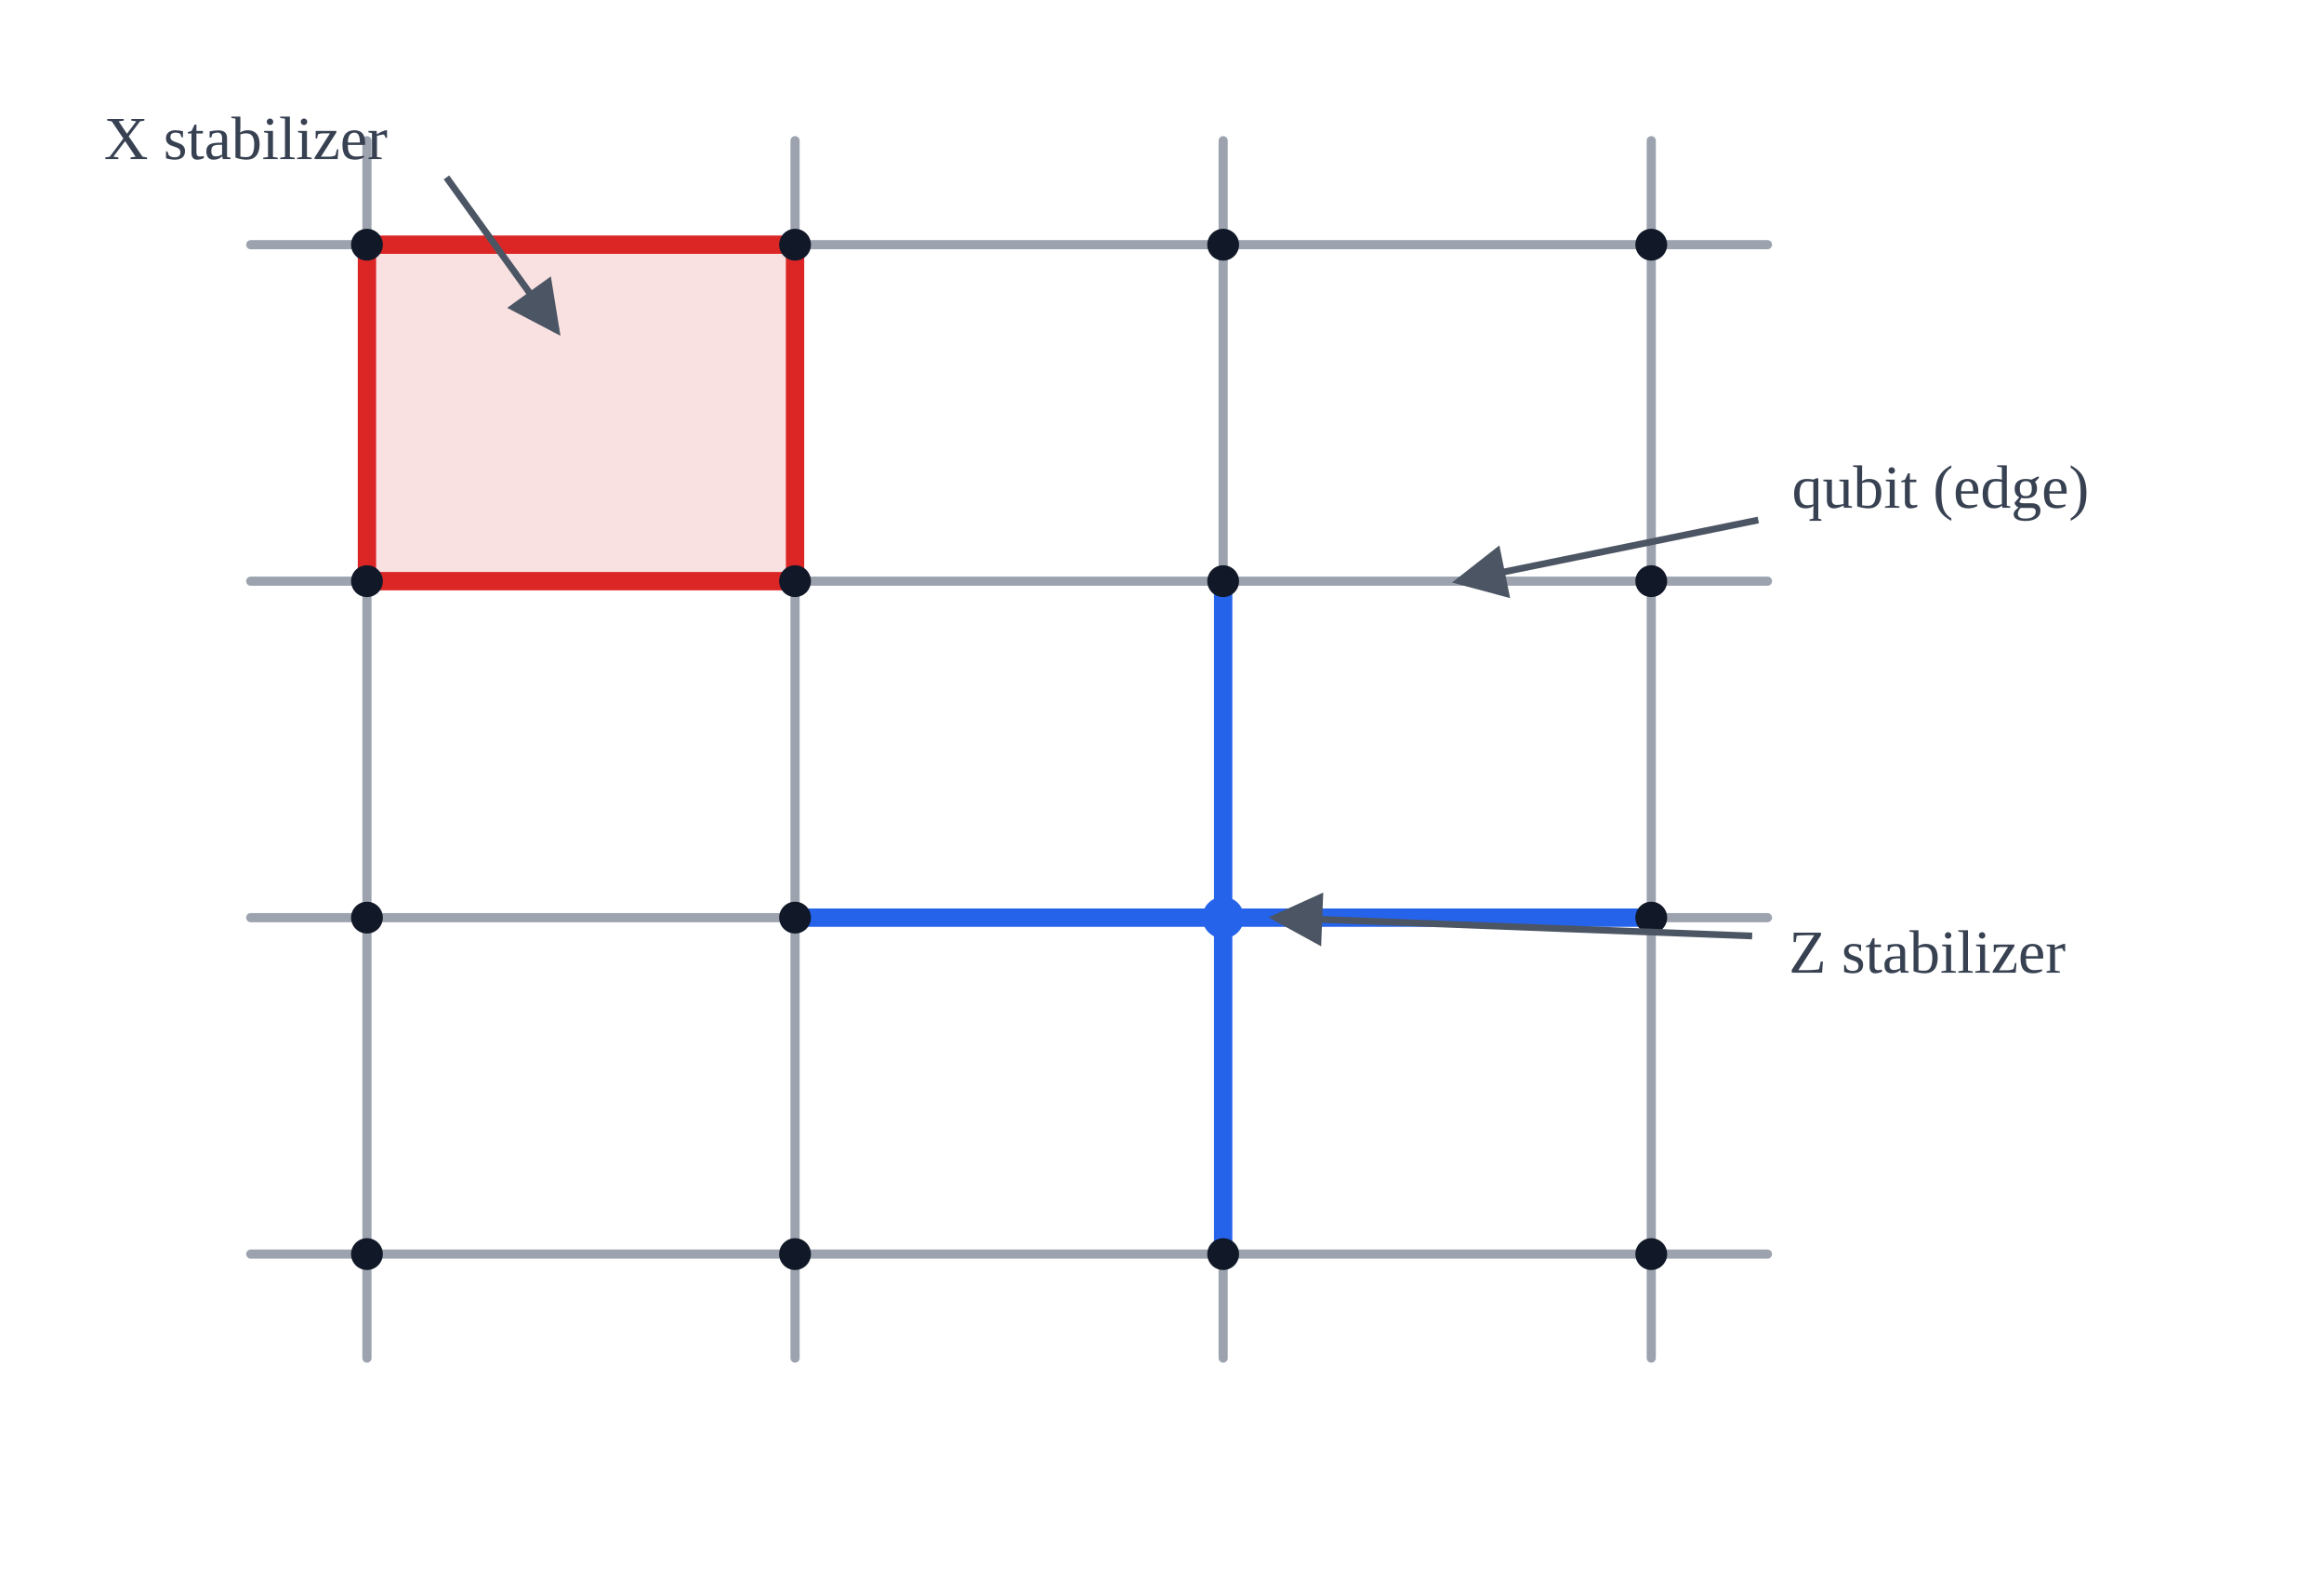
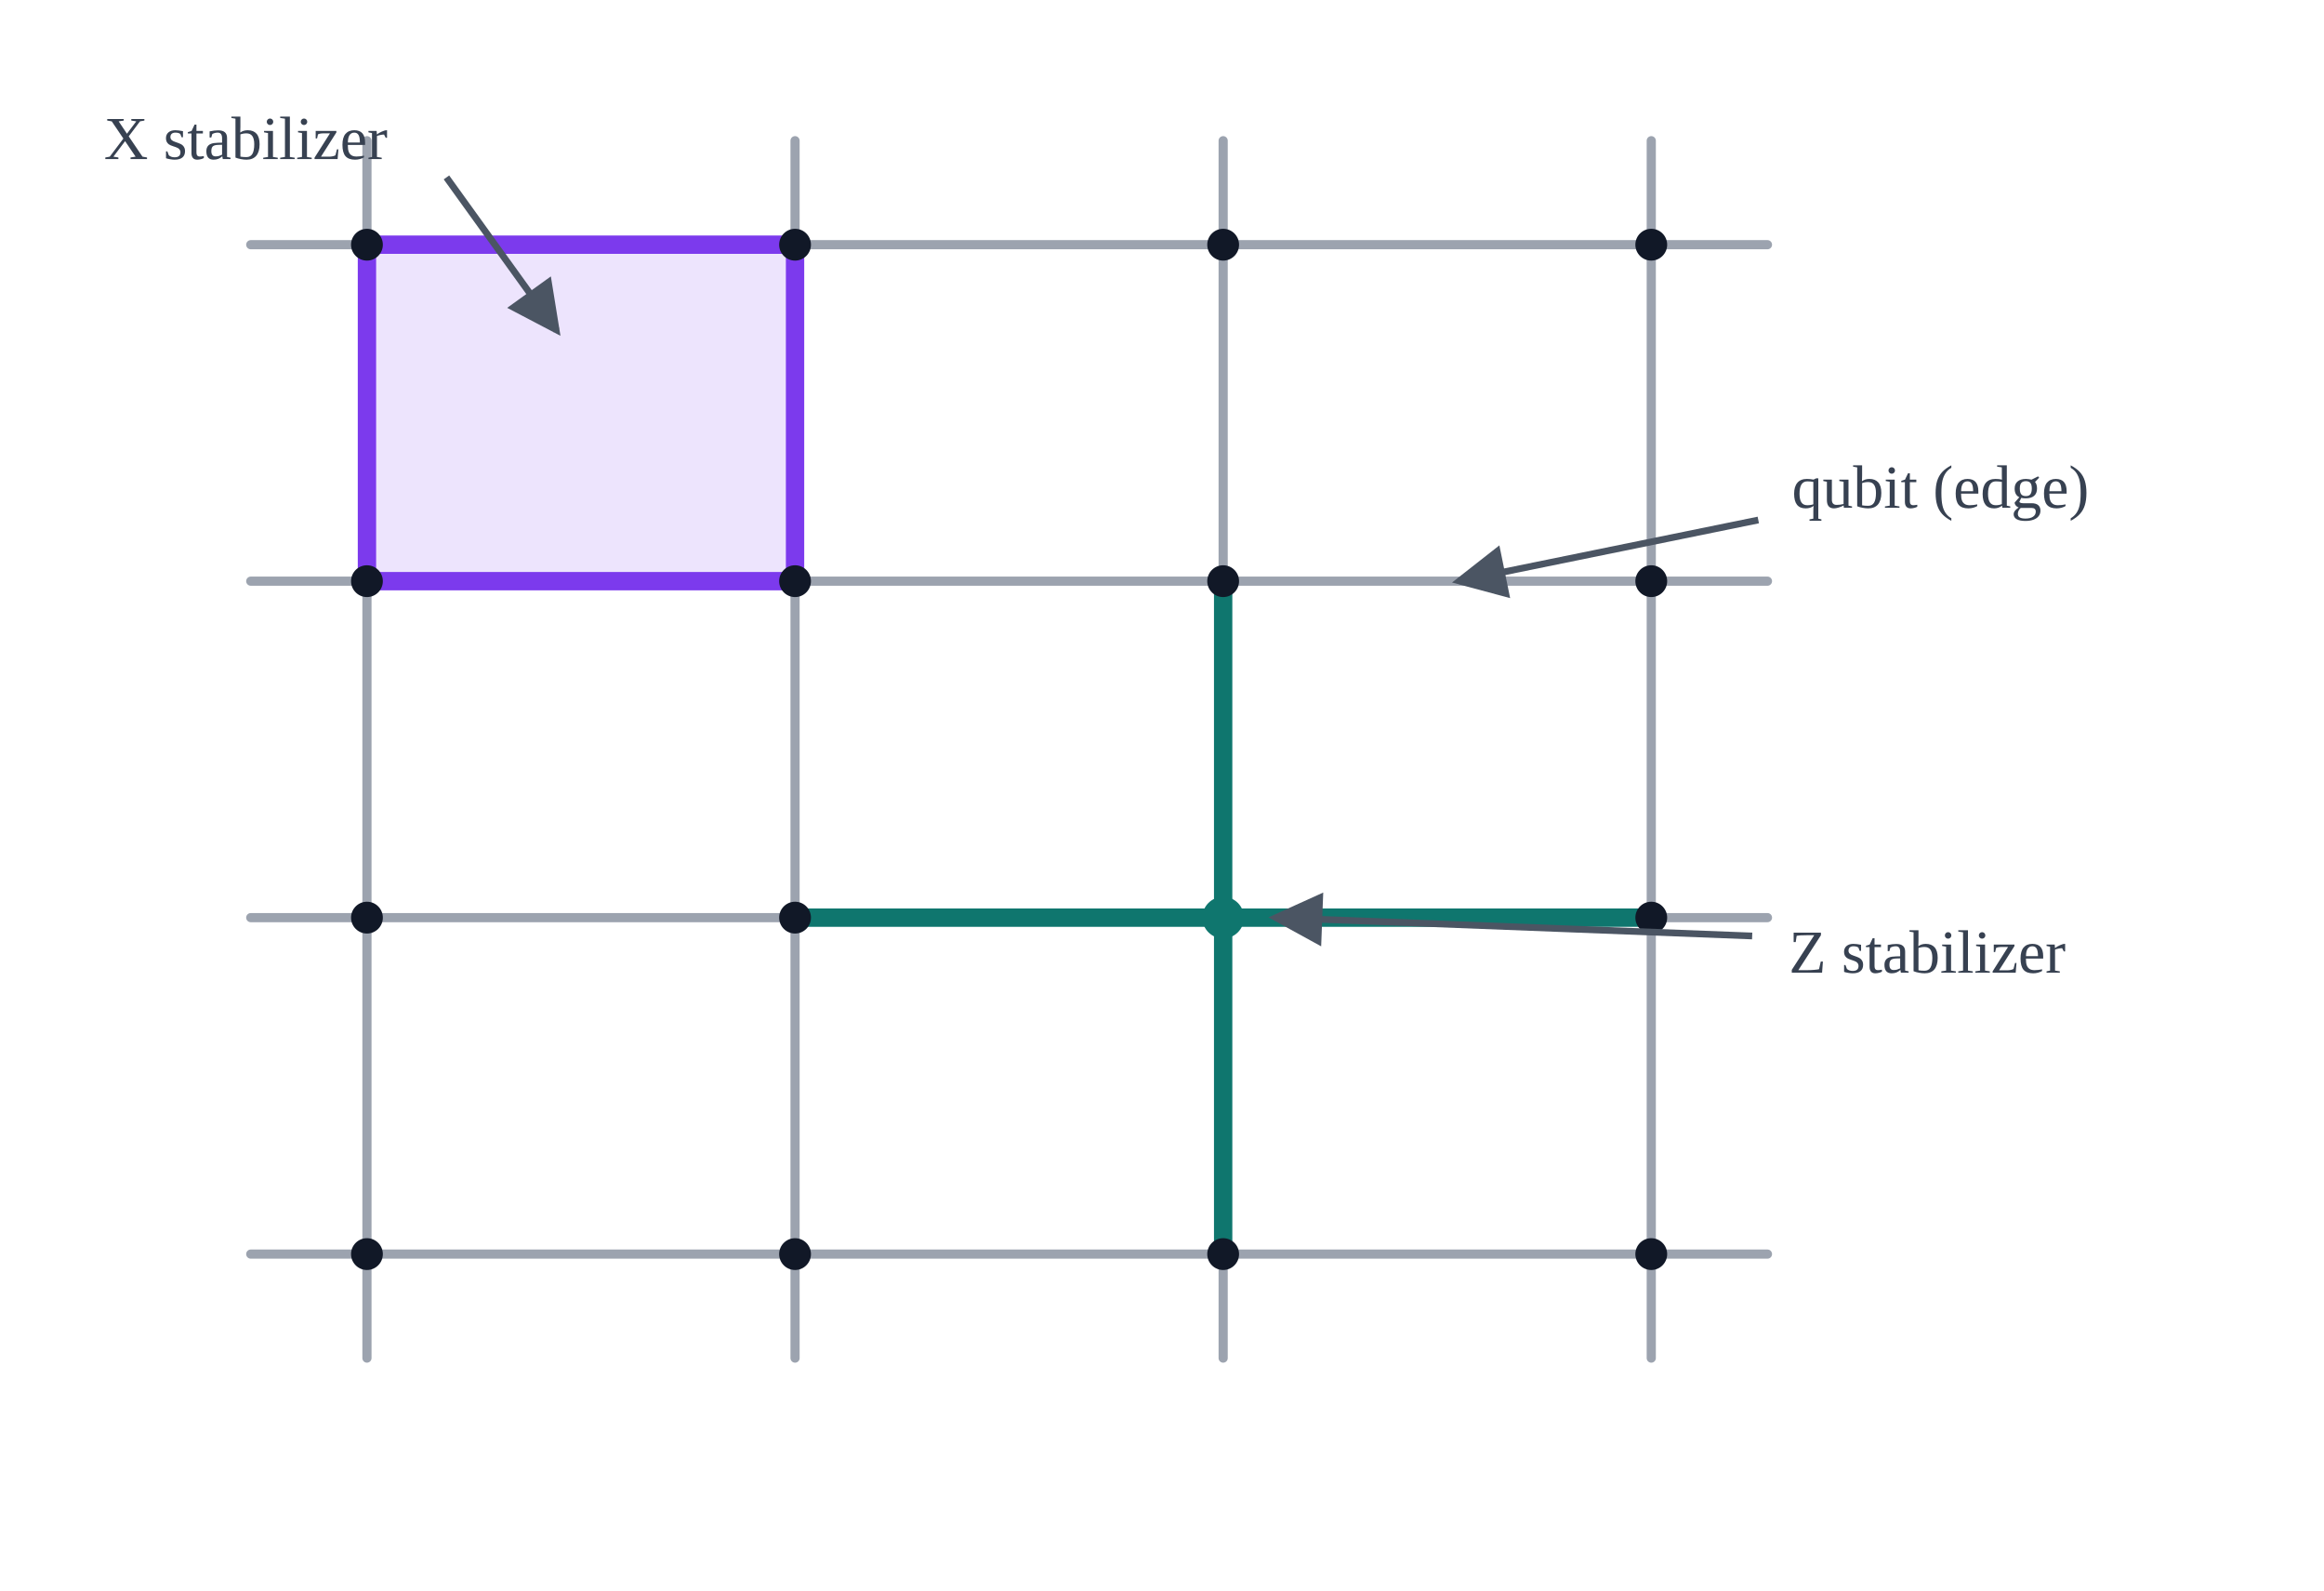
<svg xmlns="http://www.w3.org/2000/svg" viewBox="0 0 760 520" role="img" aria-labelledby="title desc">
  <defs>
    <marker id="arrow" markerWidth="8" markerHeight="8" refX="7" refY="4" orient="auto" markerUnits="strokeWidth">
      <path d="M0,0 L8,4 L0,8 Z" fill="#4b5563" />
    </marker>
  </defs>
-   <rect x="120" y="80" width="140" height="110" fill="#dc2626" opacity="0.14" stroke="#b91c1c" stroke-width="2.2" />
+   <rect x="120" y="80" width="140" height="110" fill="#7c3aed" opacity="0.14" stroke="#6d28d9" stroke-width="2.2" />
  <g stroke="#9ca3af" stroke-width="3" stroke-linecap="round">
    <line x1="120" y1="80" x2="260" y2="80" />
    <line x1="260" y1="80" x2="400" y2="80" />
    <line x1="400" y1="80" x2="540" y2="80" />
    <line x1="120" y1="190" x2="260" y2="190" />
    <line x1="260" y1="190" x2="400" y2="190" />
    <line x1="400" y1="190" x2="540" y2="190" />
    <line x1="120" y1="300" x2="260" y2="300" />
    <line x1="260" y1="300" x2="400" y2="300" />
    <line x1="400" y1="300" x2="540" y2="300" />
    <line x1="120" y1="410" x2="260" y2="410" />
    <line x1="260" y1="410" x2="400" y2="410" />
    <line x1="400" y1="410" x2="540" y2="410" />
    <line x1="120" y1="80" x2="120" y2="190" />
    <line x1="120" y1="190" x2="120" y2="300" />
    <line x1="120" y1="300" x2="120" y2="410" />
    <line x1="260" y1="80" x2="260" y2="190" />
    <line x1="260" y1="190" x2="260" y2="300" />
    <line x1="260" y1="300" x2="260" y2="410" />
    <line x1="400" y1="80" x2="400" y2="190" />
    <line x1="400" y1="190" x2="400" y2="300" />
    <line x1="400" y1="300" x2="400" y2="410" />
    <line x1="540" y1="80" x2="540" y2="190" />
    <line x1="540" y1="190" x2="540" y2="300" />
    <line x1="540" y1="300" x2="540" y2="410" />
  </g>
  <g stroke="#9ca3af" stroke-width="3" stroke-linecap="round">
    <line x1="120" y1="80" x2="82" y2="80" />
    <line x1="120" y1="190" x2="82" y2="190" />
    <line x1="120" y1="300" x2="82" y2="300" />
    <line x1="120" y1="410" x2="82" y2="410" />
    <line x1="540" y1="80" x2="578" y2="80" />
    <line x1="540" y1="190" x2="578" y2="190" />
    <line x1="540" y1="300" x2="578" y2="300" />
    <line x1="540" y1="410" x2="578" y2="410" />
    <line x1="120" y1="80" x2="120" y2="46" />
    <line x1="260" y1="80" x2="260" y2="46" />
    <line x1="400" y1="80" x2="400" y2="46" />
    <line x1="540" y1="80" x2="540" y2="46" />
    <line x1="120" y1="410" x2="120" y2="444" />
    <line x1="260" y1="410" x2="260" y2="444" />
    <line x1="400" y1="410" x2="400" y2="444" />
    <line x1="540" y1="410" x2="540" y2="444" />
  </g>
-   <g stroke="#dc2626" stroke-width="6" stroke-linecap="round">
+   <g stroke="#7c3aed" stroke-width="6" stroke-linecap="round">
    <line x1="120" y1="80" x2="260" y2="80" />
    <line x1="260" y1="80" x2="260" y2="190" />
    <line x1="120" y1="190" x2="260" y2="190" />
    <line x1="120" y1="80" x2="120" y2="190" />
  </g>
-   <g stroke="#2563eb" stroke-width="6" stroke-linecap="round">
+   <g stroke="#0f766e" stroke-width="6" stroke-linecap="round">
    <line x1="260" y1="300" x2="400" y2="300" />
    <line x1="400" y1="300" x2="540" y2="300" />
    <line x1="400" y1="190" x2="400" y2="300" />
    <line x1="400" y1="300" x2="400" y2="410" />
  </g>
  <g fill="#111827">
    <circle cx="120" cy="80" r="5.2" />
    <circle cx="260" cy="80" r="5.2" />
    <circle cx="400" cy="80" r="5.2" />
    <circle cx="540" cy="80" r="5.2" />
    <circle cx="120" cy="190" r="5.2" />
    <circle cx="260" cy="190" r="5.2" />
    <circle cx="400" cy="190" r="5.2" />
    <circle cx="540" cy="190" r="5.2" />
    <circle cx="120" cy="300" r="5.2" />
    <circle cx="260" cy="300" r="5.2" />
-     <circle cx="400" cy="300" r="6.8" fill="#2563eb" />
+     <circle cx="400" cy="300" r="6.8" fill="#0f766e" />
    <circle cx="540" cy="300" r="5.2" />
    <circle cx="120" cy="410" r="5.2" />
    <circle cx="260" cy="410" r="5.2" />
    <circle cx="400" cy="410" r="5.2" />
    <circle cx="540" cy="410" r="5.2" />
  </g>
  <g font-family="Georgia, 'Times New Roman', serif" font-size="20" fill="#374151">
    <text x="34" y="52">X stabilizer</text>
    <line x1="146" y1="58" x2="182" y2="108" stroke="#4b5563" stroke-width="2.2" marker-end="url(#arrow)" />
    <text x="585" y="318">Z stabilizer</text>
    <line x1="573" y1="306" x2="417" y2="300" stroke="#4b5563" stroke-width="2.2" marker-end="url(#arrow)" />
    <text x="586" y="166">qubit (edge)</text>
    <line x1="575" y1="170" x2="477" y2="190" stroke="#4b5563" stroke-width="2.2" marker-end="url(#arrow)" />
  </g>
</svg>
